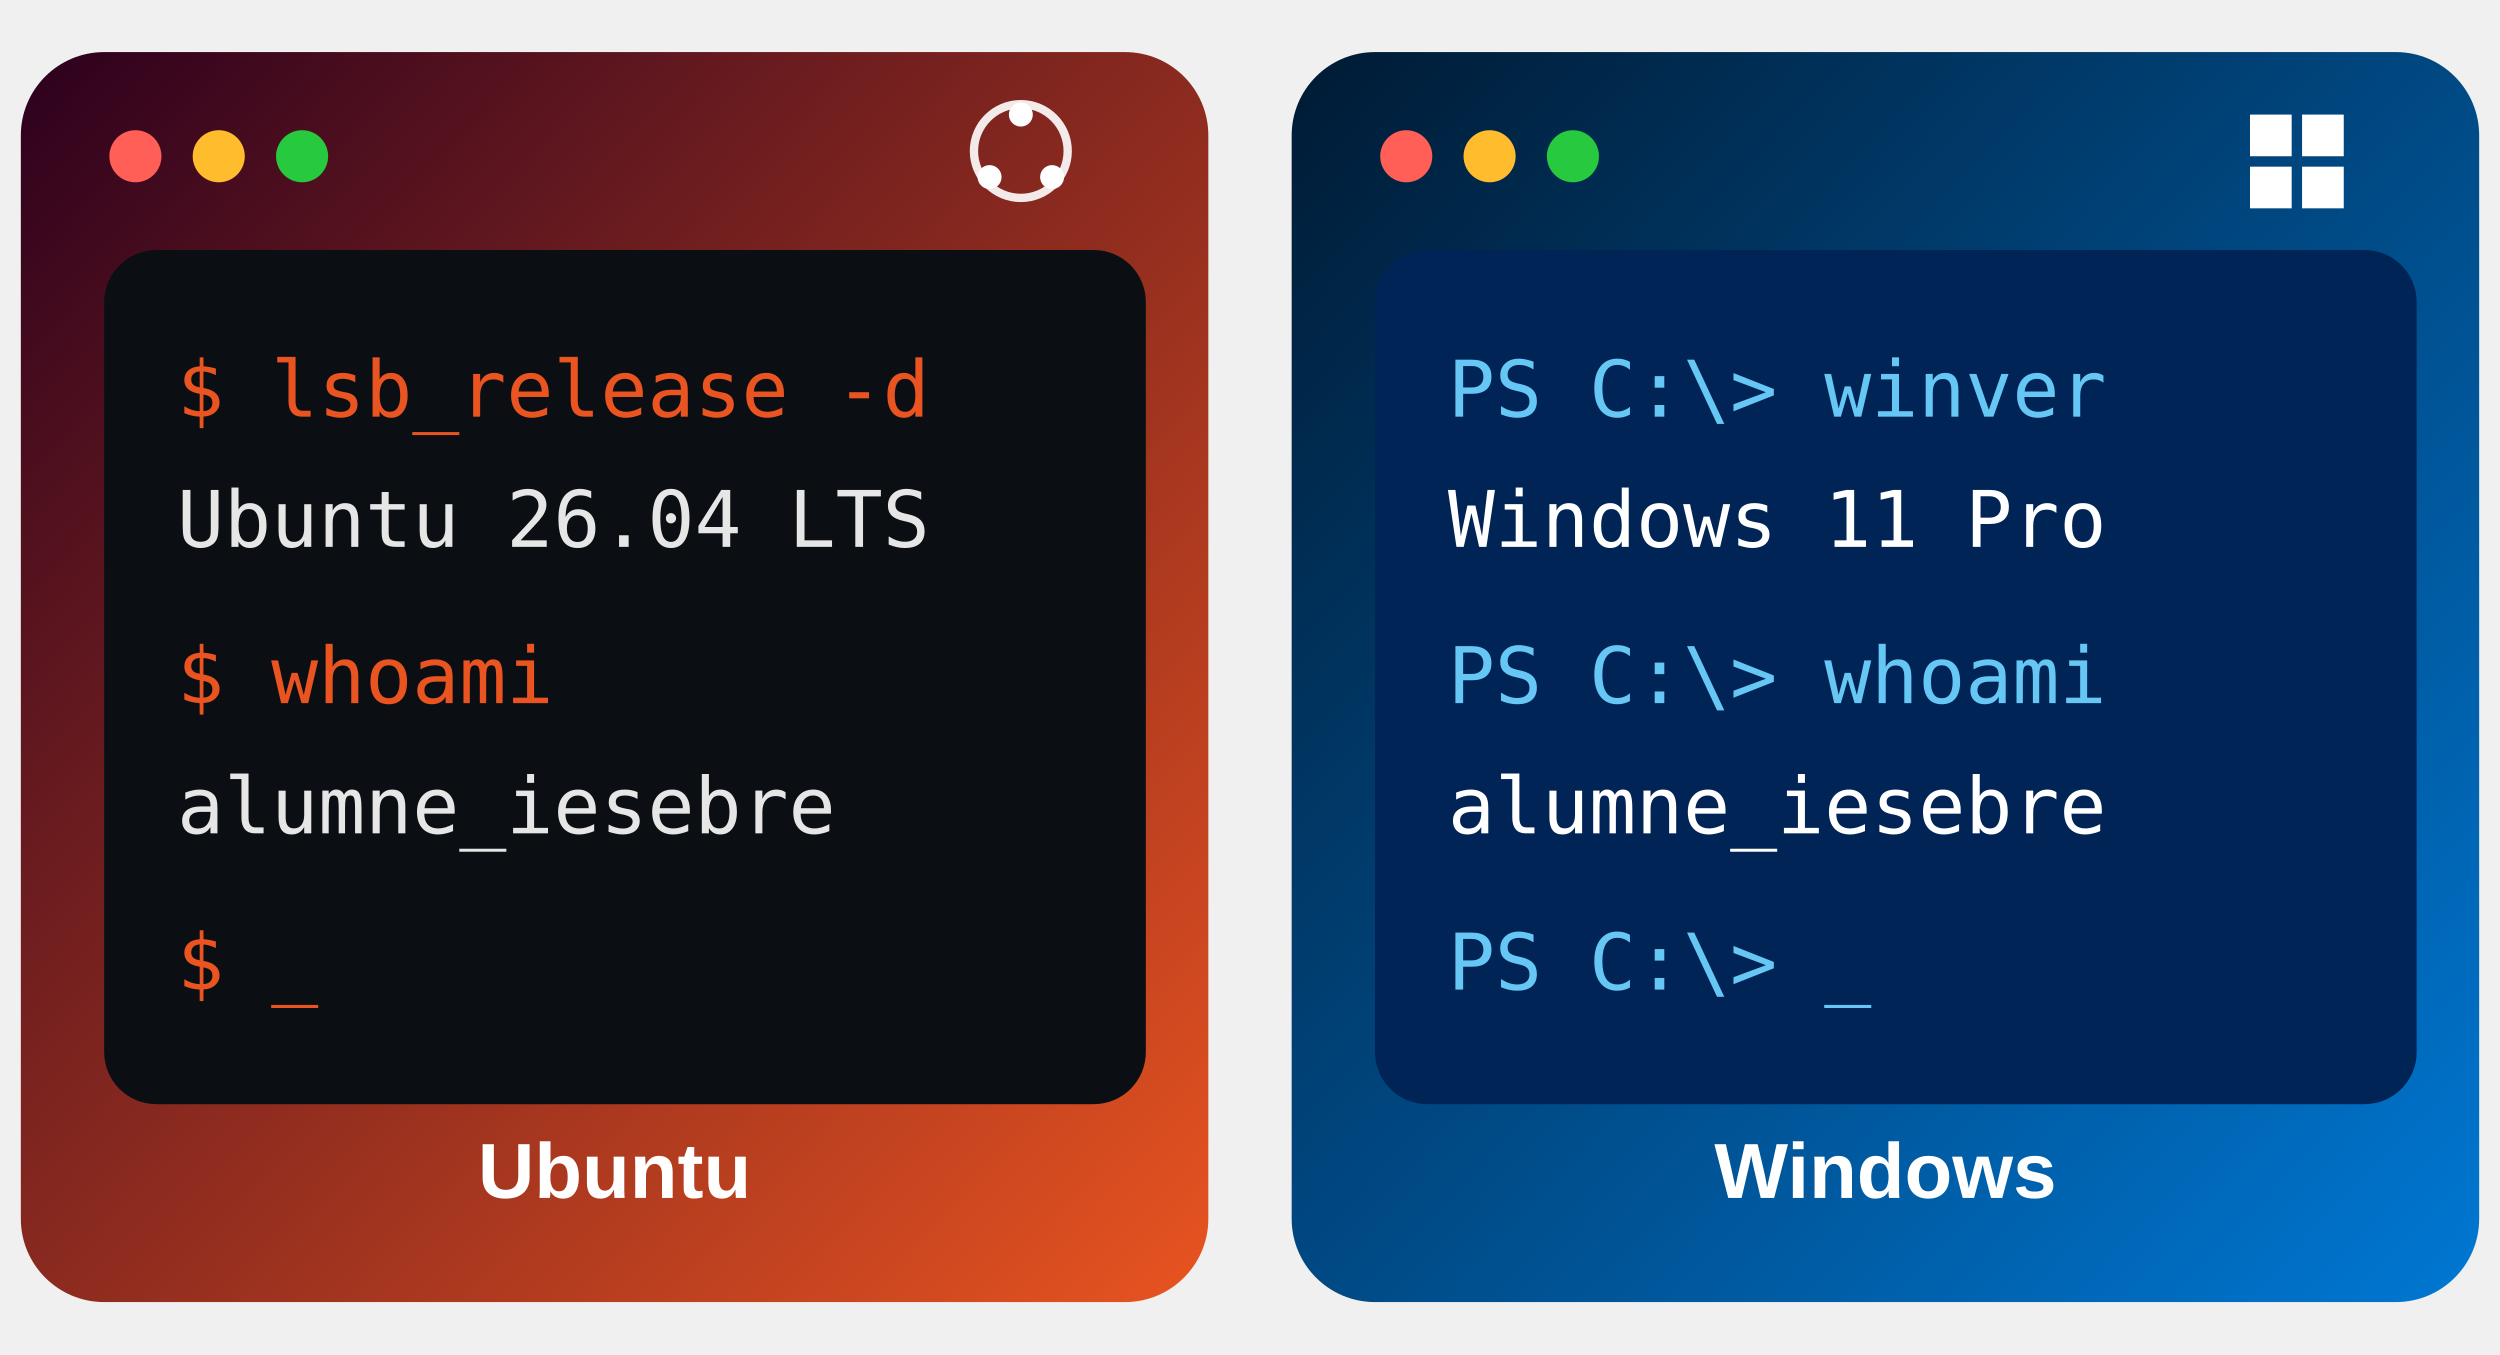
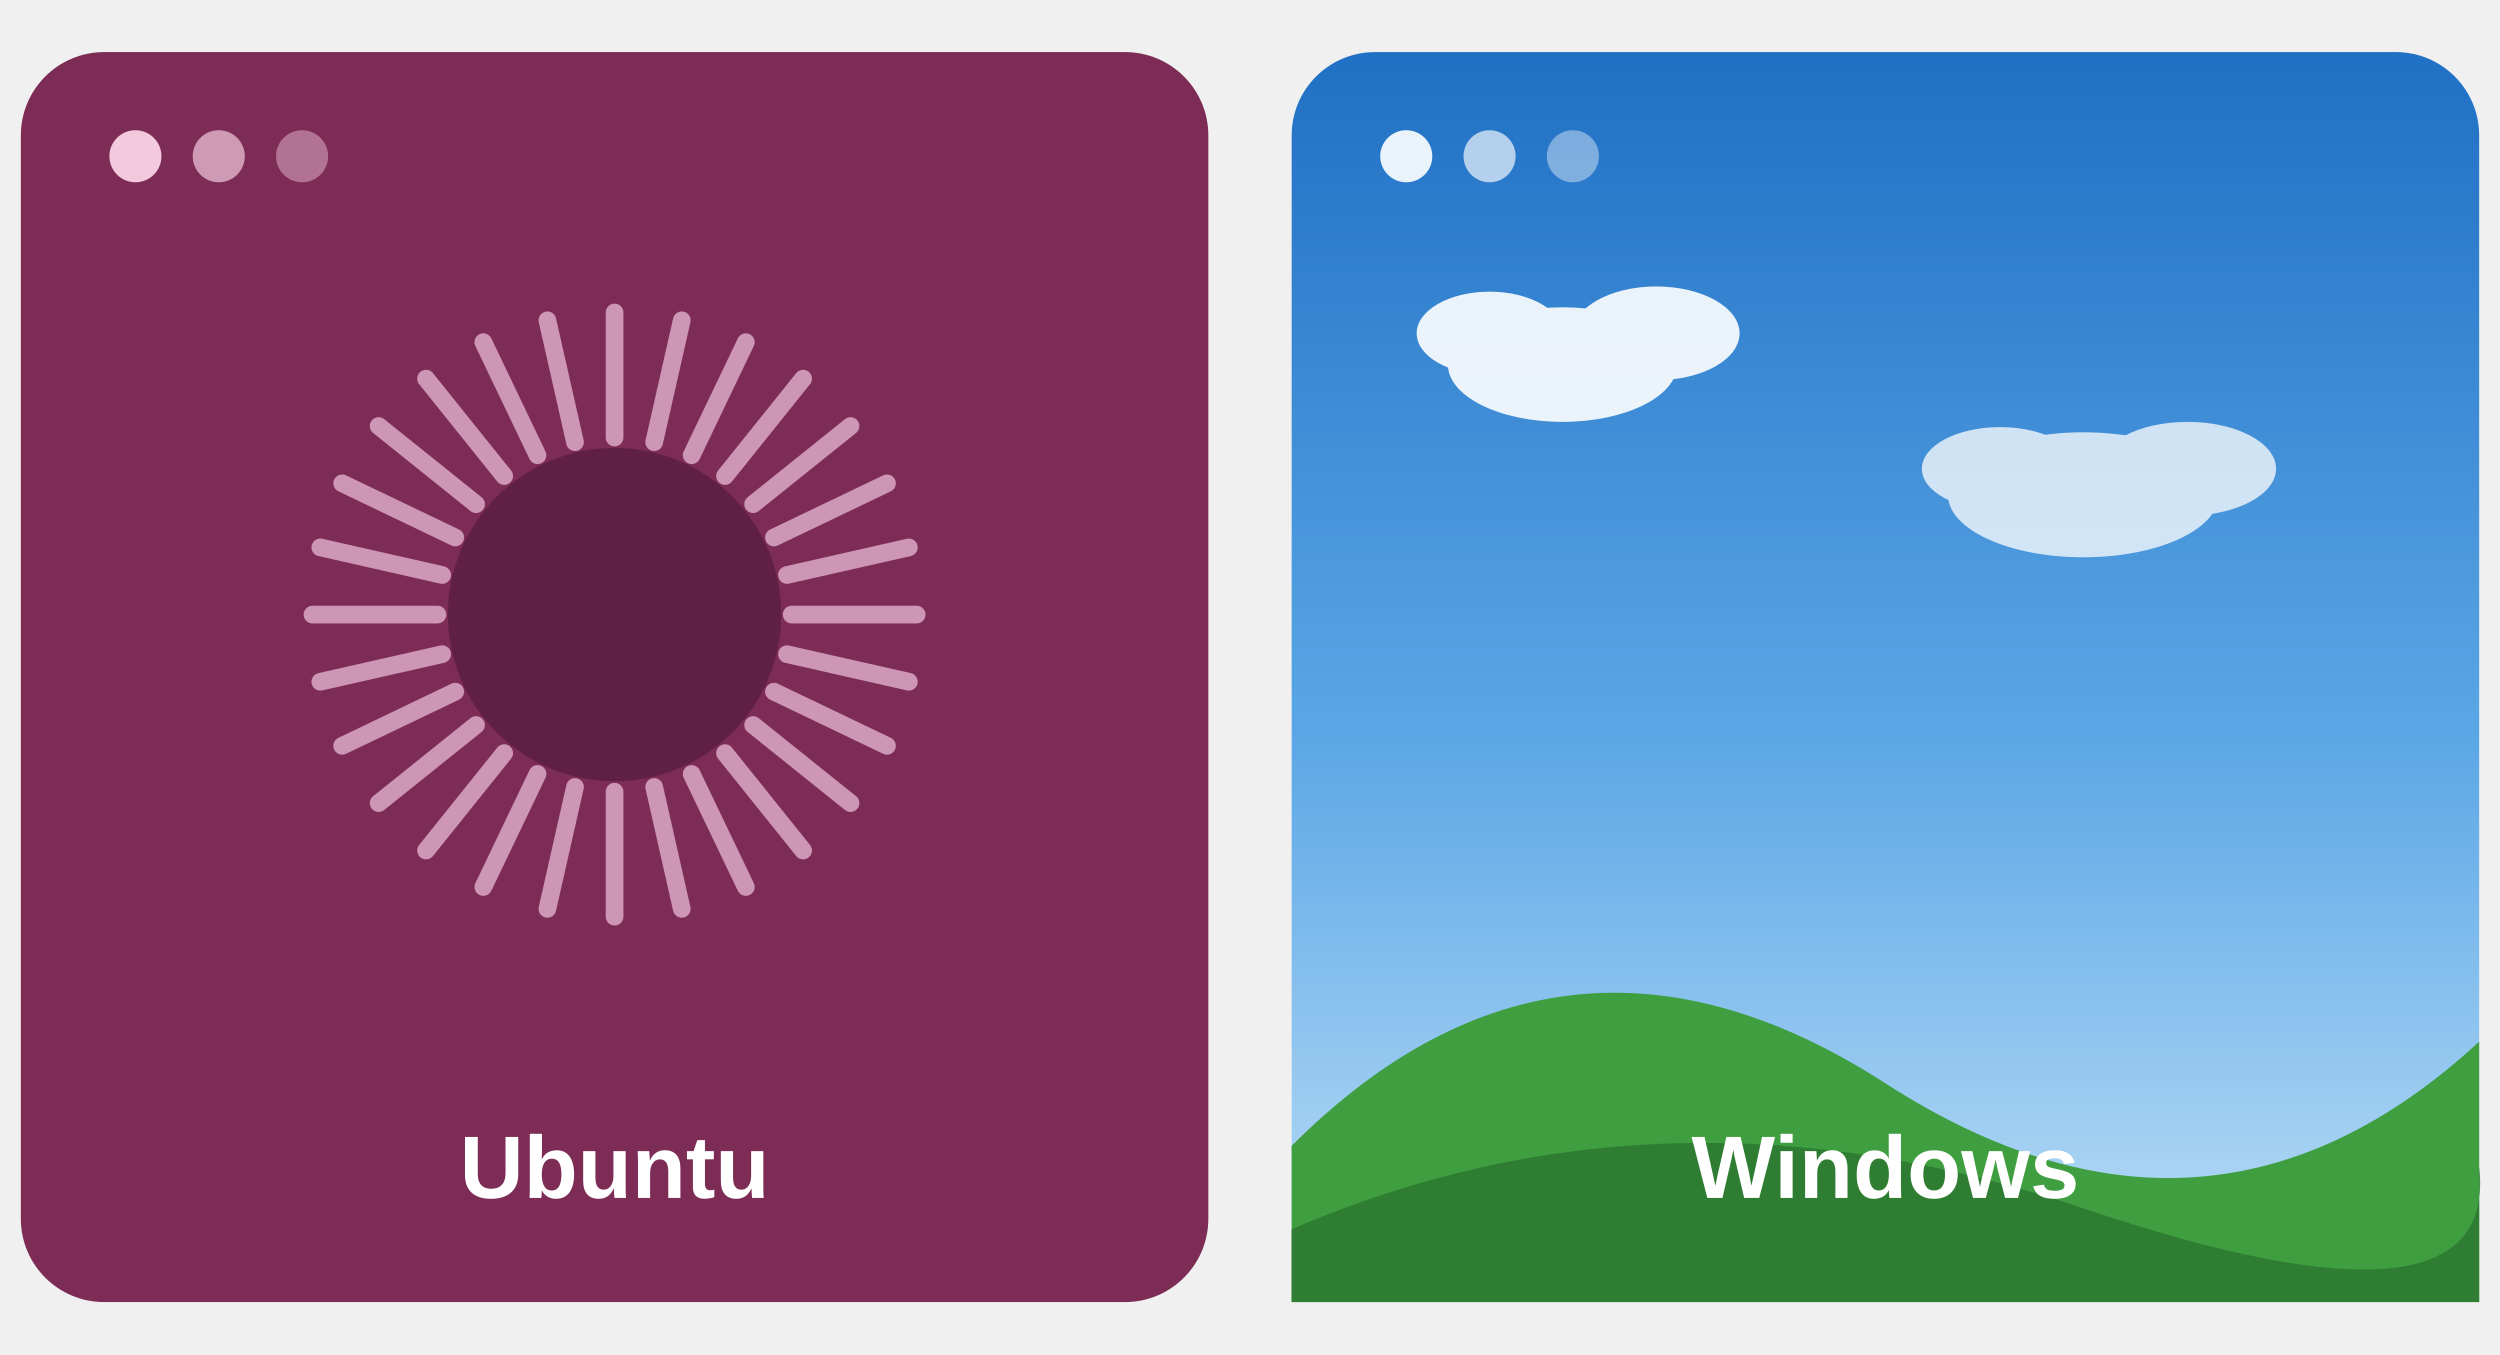
<svg xmlns="http://www.w3.org/2000/svg" viewBox="0 0 480 260" width="480" height="260">
  <defs>
-     <linearGradient id="gradUbuntu" x1="0" y1="0" x2="1" y2="1">
-       <stop offset="0%" stop-color="#2c001e" />
-       <stop offset="100%" stop-color="#e95420" />
-     </linearGradient>
-     <linearGradient id="gradWindows" x1="0" y1="0" x2="1" y2="1">
-       <stop offset="0%" stop-color="#001a33" />
-       <stop offset="100%" stop-color="#0078d4" />
+     <linearGradient id="gradWindowsSky" x1="0" y1="0" x2="0" y2="1">
+       <stop offset="0%" stop-color="#1f6fc4" />
+       <stop offset="55%" stop-color="#5ba7e6" />
+       <stop offset="100%" stop-color="#bfe0f7" />
    </linearGradient>
  </defs>
-   <rect x="4" y="10" width="228" height="240" rx="16" fill="url(#gradUbuntu)" />
-   <circle cx="26" cy="30" r="5" fill="#ff5f56" />
-   <circle cx="42" cy="30" r="5" fill="#ffbd2e" />
-   <circle cx="58" cy="30" r="5" fill="#27c93f" />
-   <circle cx="196" cy="29" r="9" fill="none" stroke="#ffffff" stroke-width="1.6" opacity="0.9" />
-   <circle cx="196" cy="22" r="2.3" fill="#ffffff" />
-   <circle cx="190" cy="34" r="2.3" fill="#ffffff" />
-   <circle cx="202" cy="34" r="2.3" fill="#ffffff" />
-   <rect x="20" y="48" width="200" height="164" rx="10" fill="#0b0f14" />
-   <text x="34" y="80" font-family="Consolas, monospace" font-size="15" fill="#e95420">$ lsb_release -d</text>
-   <text x="34" y="105" font-family="Consolas, monospace" font-size="15" fill="#e6e6e6">Ubuntu 26.04 LTS</text>
-   <text x="34" y="135" font-family="Consolas, monospace" font-size="15" fill="#e95420">$ whoami</text>
-   <text x="34" y="160" font-family="Consolas, monospace" font-size="15" fill="#e6e6e6">alumne_iesebre</text>
-   <text x="34" y="190" font-family="Consolas, monospace" font-size="15" fill="#e95420">$ _</text>
-   <text x="118" y="230" font-family="Segoe UI, Arial, sans-serif" font-size="15" font-weight="600" fill="#ffffff" text-anchor="middle">Ubuntu</text>
-   <rect x="248" y="10" width="228" height="240" rx="16" fill="url(#gradWindows)" />
-   <circle cx="270" cy="30" r="5" fill="#ff5f56" />
-   <circle cx="286" cy="30" r="5" fill="#ffbd2e" />
-   <circle cx="302" cy="30" r="5" fill="#27c93f" />
-   <rect x="432" y="22" width="8" height="8" fill="#ffffff" />
-   <rect x="442" y="22" width="8" height="8" fill="#ffffff" />
-   <rect x="432" y="32" width="8" height="8" fill="#ffffff" />
-   <rect x="442" y="32" width="8" height="8" fill="#ffffff" />
-   <rect x="264" y="48" width="200" height="164" rx="10" fill="#012456" />
-   <text x="278" y="80" font-family="Consolas, monospace" font-size="15" fill="#66c7f4">PS C:\&gt; winver</text>
-   <text x="278" y="105" font-family="Consolas, monospace" font-size="15" fill="#ffffff">Windows 11 Pro</text>
-   <text x="278" y="135" font-family="Consolas, monospace" font-size="15" fill="#66c7f4">PS C:\&gt; whoami</text>
-   <text x="278" y="160" font-family="Consolas, monospace" font-size="15" fill="#ffffff">alumne_iesebre</text>
-   <text x="278" y="190" font-family="Consolas, monospace" font-size="15" fill="#66c7f4">PS C:\&gt; _</text>
-   <text x="362" y="230" font-family="Segoe UI, Arial, sans-serif" font-size="15" font-weight="600" fill="#ffffff" text-anchor="middle">Windows</text>
+   <rect x="4" y="10" width="228" height="240" rx="16" fill="#7d2c55" />
+   <circle cx="26" cy="30" r="5" fill="#f2c9dd" />
+   <circle cx="42" cy="30" r="5" fill="#f2c9dd" opacity="0.7" />
+   <circle cx="58" cy="30" r="5" fill="#f2c9dd" opacity="0.45" />
+   <line x1="152.0" y1="118.0" x2="176.0" y2="118.0" stroke="#dba8c4" stroke-width="3.4" stroke-linecap="round" opacity="0.85" />
+   <line x1="151.1" y1="125.6" x2="174.5" y2="130.9" stroke="#dba8c4" stroke-width="3.4" stroke-linecap="round" opacity="0.85" />
+   <line x1="148.6" y1="132.8" x2="170.3" y2="143.2" stroke="#dba8c4" stroke-width="3.4" stroke-linecap="round" opacity="0.85" />
+   <line x1="144.6" y1="139.2" x2="163.3" y2="154.2" stroke="#dba8c4" stroke-width="3.4" stroke-linecap="round" opacity="0.85" />
+   <line x1="139.2" y1="144.6" x2="154.2" y2="163.3" stroke="#dba8c4" stroke-width="3.4" stroke-linecap="round" opacity="0.85" />
+   <line x1="132.8" y1="148.6" x2="143.2" y2="170.3" stroke="#dba8c4" stroke-width="3.4" stroke-linecap="round" opacity="0.85" />
+   <line x1="125.6" y1="151.1" x2="130.9" y2="174.5" stroke="#dba8c4" stroke-width="3.4" stroke-linecap="round" opacity="0.85" />
+   <line x1="118.0" y1="152.0" x2="118.0" y2="176.0" stroke="#dba8c4" stroke-width="3.4" stroke-linecap="round" opacity="0.85" />
+   <line x1="110.4" y1="151.1" x2="105.1" y2="174.5" stroke="#dba8c4" stroke-width="3.4" stroke-linecap="round" opacity="0.85" />
+   <line x1="103.2" y1="148.6" x2="92.8" y2="170.3" stroke="#dba8c4" stroke-width="3.4" stroke-linecap="round" opacity="0.85" />
+   <line x1="96.8" y1="144.6" x2="81.8" y2="163.3" stroke="#dba8c4" stroke-width="3.4" stroke-linecap="round" opacity="0.85" />
+   <line x1="91.4" y1="139.2" x2="72.7" y2="154.2" stroke="#dba8c4" stroke-width="3.4" stroke-linecap="round" opacity="0.85" />
+   <line x1="87.4" y1="132.8" x2="65.7" y2="143.2" stroke="#dba8c4" stroke-width="3.4" stroke-linecap="round" opacity="0.85" />
+   <line x1="84.9" y1="125.6" x2="61.5" y2="130.9" stroke="#dba8c4" stroke-width="3.4" stroke-linecap="round" opacity="0.85" />
+   <line x1="84.0" y1="118.0" x2="60.0" y2="118.0" stroke="#dba8c4" stroke-width="3.4" stroke-linecap="round" opacity="0.85" />
+   <line x1="84.9" y1="110.4" x2="61.5" y2="105.1" stroke="#dba8c4" stroke-width="3.4" stroke-linecap="round" opacity="0.85" />
+   <line x1="87.4" y1="103.2" x2="65.7" y2="92.8" stroke="#dba8c4" stroke-width="3.4" stroke-linecap="round" opacity="0.85" />
+   <line x1="91.4" y1="96.8" x2="72.7" y2="81.8" stroke="#dba8c4" stroke-width="3.4" stroke-linecap="round" opacity="0.85" />
+   <line x1="96.8" y1="91.4" x2="81.8" y2="72.7" stroke="#dba8c4" stroke-width="3.4" stroke-linecap="round" opacity="0.85" />
+   <line x1="103.2" y1="87.4" x2="92.8" y2="65.7" stroke="#dba8c4" stroke-width="3.4" stroke-linecap="round" opacity="0.85" />
+   <line x1="110.4" y1="84.9" x2="105.1" y2="61.5" stroke="#dba8c4" stroke-width="3.4" stroke-linecap="round" opacity="0.85" />
+   <line x1="118.0" y1="84.0" x2="118.0" y2="60.0" stroke="#dba8c4" stroke-width="3.4" stroke-linecap="round" opacity="0.85" />
+   <line x1="125.6" y1="84.9" x2="130.9" y2="61.5" stroke="#dba8c4" stroke-width="3.4" stroke-linecap="round" opacity="0.85" />
+   <line x1="132.8" y1="87.4" x2="143.2" y2="65.7" stroke="#dba8c4" stroke-width="3.4" stroke-linecap="round" opacity="0.85" />
+   <line x1="139.2" y1="91.4" x2="154.2" y2="72.7" stroke="#dba8c4" stroke-width="3.4" stroke-linecap="round" opacity="0.85" />
+   <line x1="144.6" y1="96.8" x2="163.3" y2="81.8" stroke="#dba8c4" stroke-width="3.4" stroke-linecap="round" opacity="0.85" />
+   <line x1="148.6" y1="103.2" x2="170.3" y2="92.8" stroke="#dba8c4" stroke-width="3.4" stroke-linecap="round" opacity="0.85" />
+   <line x1="151.1" y1="110.4" x2="174.5" y2="105.1" stroke="#dba8c4" stroke-width="3.4" stroke-linecap="round" opacity="0.85" />
+   <circle cx="118" cy="118" r="32" fill="#5f2043" />
+   <text x="118" y="230" font-family="Segoe UI, Arial, sans-serif" font-size="17" font-weight="600" fill="#ffffff" text-anchor="middle">Ubuntu</text>
+   <rect x="248" y="10" width="228" height="240" rx="16" fill="url(#gradWindowsSky)" />
+   <circle cx="270" cy="30" r="5" fill="#ffffff" opacity="0.9" />
+   <circle cx="286" cy="30" r="5" fill="#ffffff" opacity="0.65" />
+   <circle cx="302" cy="30" r="5" fill="#ffffff" opacity="0.4" />
+   <g fill="#ffffff" opacity="0.9">
+     <ellipse cx="300" cy="70" rx="22" ry="11" />
+     <ellipse cx="318" cy="64" rx="16" ry="9" />
+     <ellipse cx="286" cy="64" rx="14" ry="8" />
+   </g>
+   <g fill="#ffffff" opacity="0.75">
+     <ellipse cx="400" cy="95" rx="26" ry="12" />
+     <ellipse cx="420" cy="90" rx="17" ry="9" />
+     <ellipse cx="384" cy="90" rx="15" ry="8" />
+   </g>
+   <path d="M248 220 Q 300 168 362 208 T 476 200 L 476 250 L 248 250 Z" fill="#3f9e3f" />
+   <path d="M248 236 Q 320 205 400 232 T 476 224 L 476 250 L 248 250 Z" fill="#2e7d32" />
+   <text x="362" y="230" font-family="Segoe UI, Arial, sans-serif" font-size="17" font-weight="600" fill="#ffffff" text-anchor="middle">Windows</text>
</svg>
